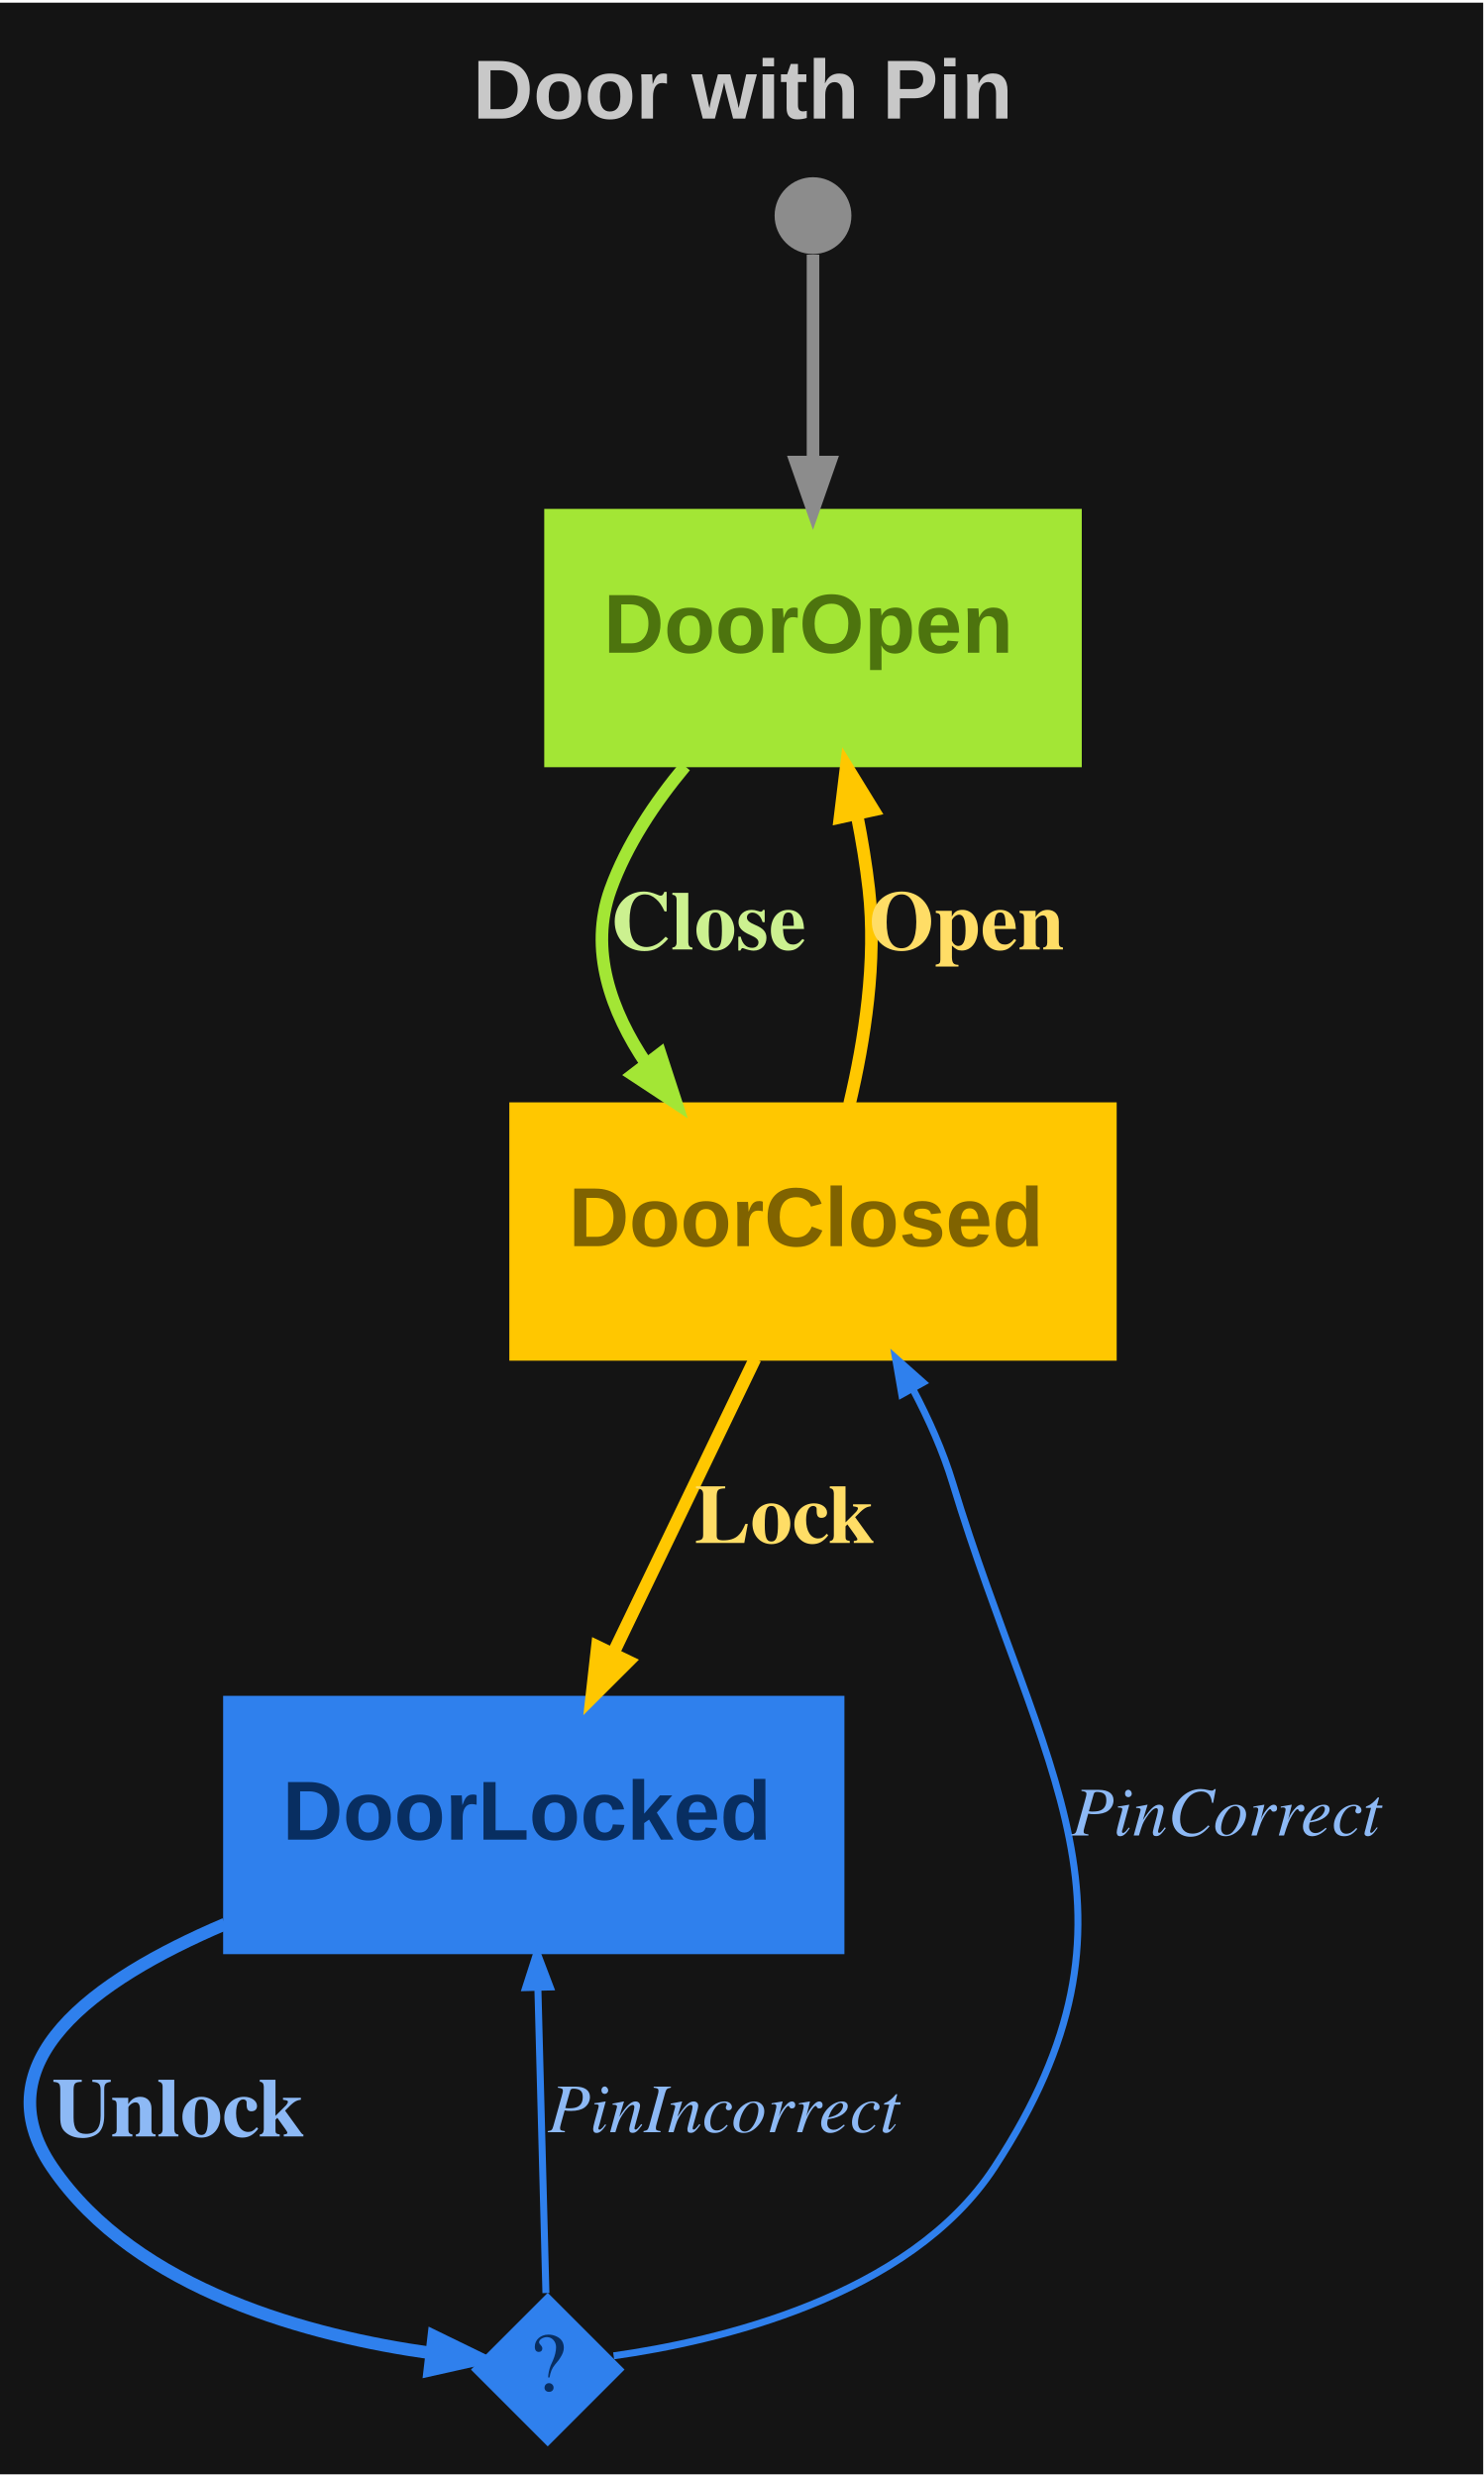
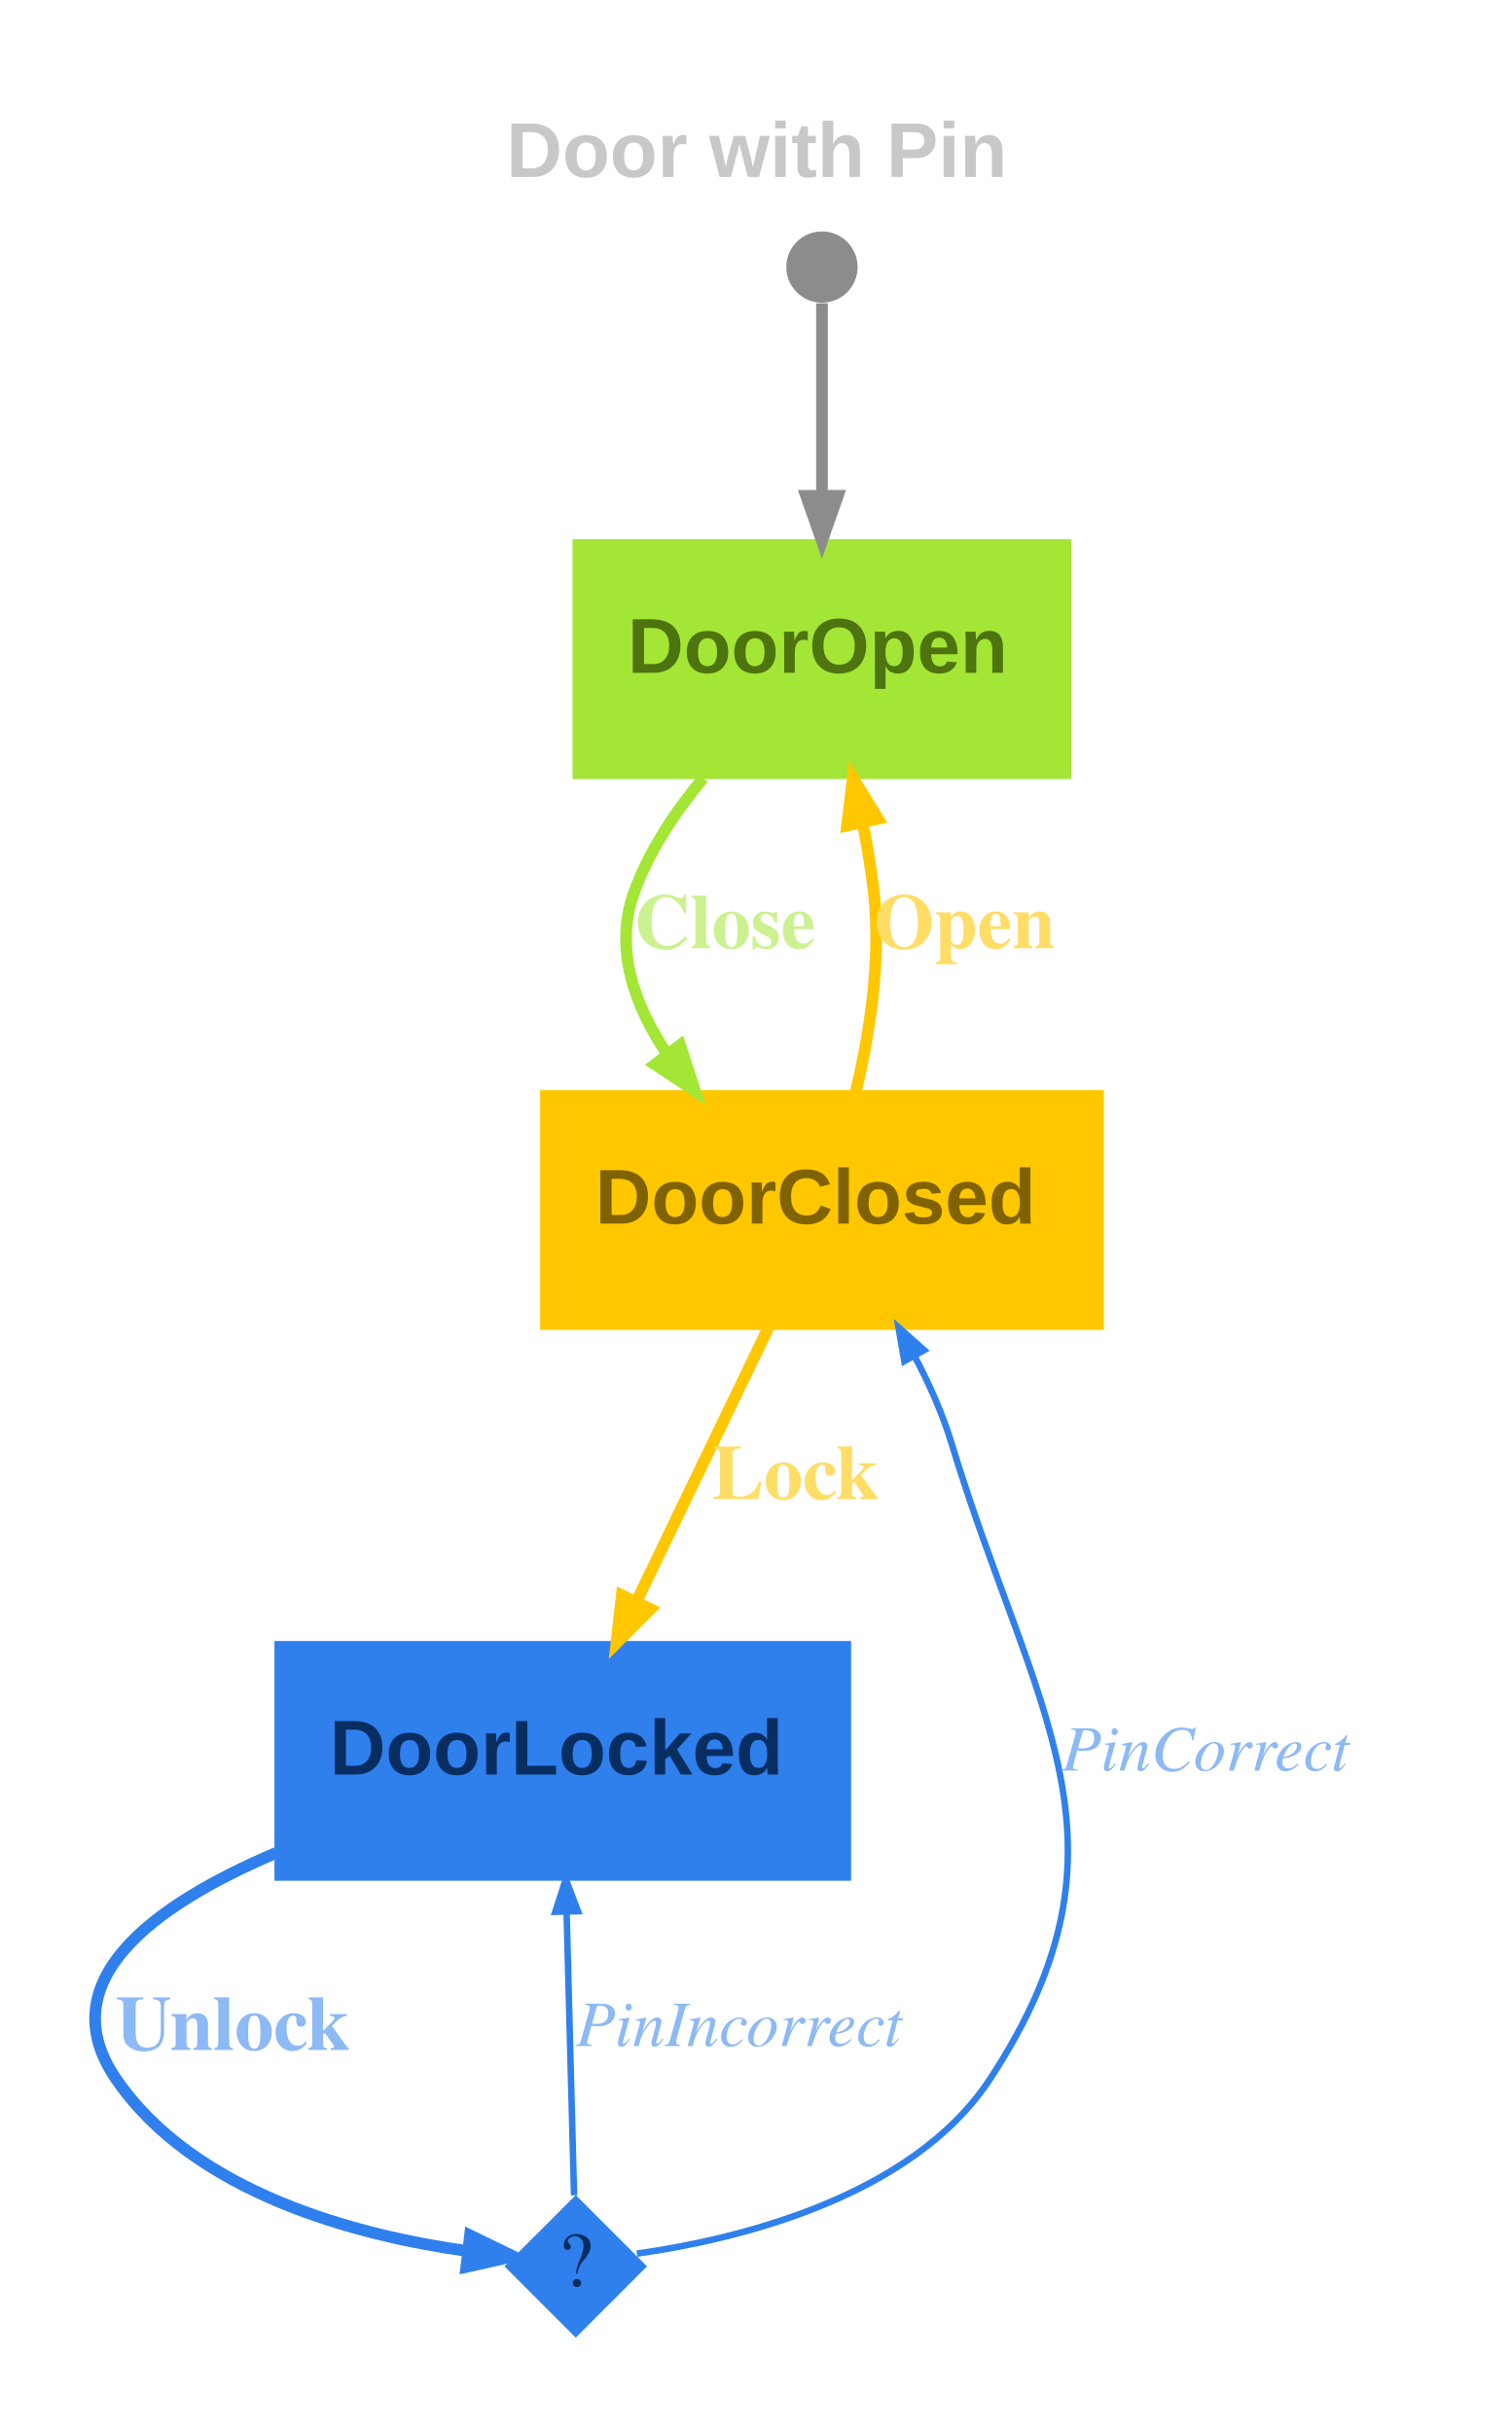
- <svg xmlns="http://www.w3.org/2000/svg" width="212pt" height="354pt" viewBox="0.00 0.00 212.46 354.00">
-   <g id="graph0" class="graph" transform="scale(1 1) rotate(0) translate(4 350)">
-     <polygon fill="#141414" stroke="transparent" points="-4,4 -4,-350 208.46,-350 208.46,4 -4,4" />
+ <svg xmlns="http://www.w3.org/2000/svg" width="233pt" height="375pt" viewBox="0.00 0.00 233.26 374.80">
+   <g id="graph0" class="graph" transform="scale(1 1) rotate(0) translate(14.4 360.4)">
+     <polygon fill="transparent" stroke="transparent" points="-14.4,14.4 -14.4,-360.4 218.86,-360.4 218.86,14.4 -14.4,14.4" />
    <text text-anchor="start" x="63.73" y="-333.4" font-family="Arial" font-weight="bold" font-size="12.00" fill="#c8c8c8">Door with Pin</text>
    <g id="node1" class="node">
      <polygon fill="#a3e635" stroke="#a3e635" points="150.46,-277 74.46,-277 74.46,-241 150.46,-241 150.46,-277" />
      <text text-anchor="start" x="82.46" y="-256.9" font-family="Arial" font-weight="bold" font-size="12.00" fill="#4d740e">DoorOpen</text>
    </g>
    <g id="node3" class="node">
      <polygon fill="#ffc700" stroke="#ffc700" points="155.46,-192 69.46,-192 69.46,-156 155.46,-156 155.46,-192" />
      <text text-anchor="start" x="77.46" y="-171.9" font-family="Arial" font-weight="bold" font-size="12.00" fill="#806300">DoorClosed</text>
    </g>
    <g id="edge2" class="edge">
      <path fill="none" stroke="#a3e635" stroke-width="1.8" d="M94.13,-240.64C89.79,-235.43 85.76,-229.38 83.46,-223 80.36,-214.39 83.45,-205.63 88.6,-197.99" />
      <polygon fill="#a3e635" stroke="#a3e635" stroke-width="1.8" points="90.57,-199.44 92.87,-192.38 86.68,-196.46 90.57,-199.44" />
      <text text-anchor="start" x="83.46" y="-214.4" font-family="Times,serif" font-weight="bold" font-size="12.00" fill="#ccf190">Close</text>
    </g>
    <g id="node2" class="node">
      <ellipse fill="#8c8c8c" stroke="black" stroke-width="0" cx="112.46" cy="-319.5" rx="5.5" ry="5.5" />
    </g>
    <g id="edge1" class="edge">
      <path fill="none" stroke="#8c8c8c" stroke-width="1.8" d="M112.46,-313.91C112.46,-307.5 112.46,-295.41 112.46,-284.3" />
      <polygon fill="#8c8c8c" stroke="#8c8c8c" stroke-width="1.8" points="114.91,-284.21 112.46,-277.21 110.01,-284.21 114.91,-284.21" />
    </g>
    <g id="edge3" class="edge">
      <path fill="none" stroke="#ffc700" stroke-width="1.8" d="M117.69,-192.27C119.86,-201.38 121.62,-212.76 120.46,-223 120.07,-226.46 119.47,-230.07 118.77,-233.61" />
      <polygon fill="#ffc700" stroke="#ffc700" stroke-width="1.8" points="116.33,-233.32 117.23,-240.69 121.11,-234.37 116.33,-233.32" />
      <text text-anchor="start" x="120.46" y="-214.4" font-family="Times,serif" font-weight="bold" font-size="12.00" fill="#ffdd66">Open</text>
    </g>
    <g id="node4" class="node">
      <polygon fill="#2f80ed" stroke="#2f80ed" points="116.46,-107 28.46,-107 28.46,-71 116.46,-71 116.46,-107" />
      <text text-anchor="start" x="36.46" y="-86.9" font-family="Arial" font-weight="bold" font-size="12.00" fill="#082e61">DoorLocked</text>
    </g>
    <g id="edge4" class="edge">
      <path fill="none" stroke="#ffc700" stroke-width="1.8" d="M104.17,-155.8C98.27,-143.56 90.28,-126.96 83.79,-113.5" />
      <polygon fill="#ffc700" stroke="#ffc700" stroke-width="1.8" points="85.99,-112.42 80.74,-107.18 81.57,-114.55 85.99,-112.42" />
      <text text-anchor="start" x="95.46" y="-129.4" font-family="Times,serif" font-weight="bold" font-size="12.00" fill="#ffdd66">Lock</text>
    </g>
    <g id="node5" class="node">
      <polygon fill="#2f80ed" stroke="black" stroke-width="0" points="74.46,-22 63.46,-11 74.46,0 85.46,-11 74.46,-22" />
      <text text-anchor="middle" x="74.46" y="-7.9" font-family="Times,serif" font-size="12.00" fill="#082e61">?</text>
    </g>
    <g id="edge5" class="edge">
      <path fill="none" stroke="#2f80ed" stroke-width="1.8" d="M28.23,-74.81C9.15,-66.69 -6.72,-54.96 3.46,-40 15.55,-22.24 40.81,-15.74 57.71,-13.37" />
      <polygon fill="#2f80ed" stroke="#2f80ed" stroke-width="1.8" points="58.14,-15.79 64.81,-12.54 57.57,-10.92 58.14,-15.79" />
      <text text-anchor="start" x="3.46" y="-44.4" font-family="Times,serif" font-weight="bold" font-size="12.00" fill="#8db9f5">Unlock</text>
    </g>
    <g id="edge7" class="edge">
      <path fill="none" stroke="#2f80ed" d="M83.9,-12.97C98.53,-15.03 126.25,-21.32 138.46,-40 162.35,-76.52 145.14,-96.25 132.46,-138 131.09,-142.52 129.05,-147.1 126.79,-151.38" />
      <polygon fill="#2f80ed" stroke="#2f80ed" points="125.17,-150.68 124.27,-155.9 128.23,-152.38 125.17,-150.68" />
      <text text-anchor="start" x="149.46" y="-87.5" font-family="Times,serif" font-style="italic" font-size="10.00" fill="#8db9f5">PinCorrect</text>
    </g>
    <g id="edge6" class="edge">
      <path fill="none" stroke="#2f80ed" d="M74.2,-21.96C73.91,-32.99 73.43,-51.13 73.05,-65.61" />
      <polygon fill="#2f80ed" stroke="#2f80ed" points="71.3,-65.71 72.92,-70.75 74.8,-65.8 71.3,-65.71" />
      <text text-anchor="start" x="74.46" y="-45" font-family="Times,serif" font-style="italic" font-size="10.00" fill="#8db9f5">PinIncorrect</text>
    </g>
  </g>
</svg>
